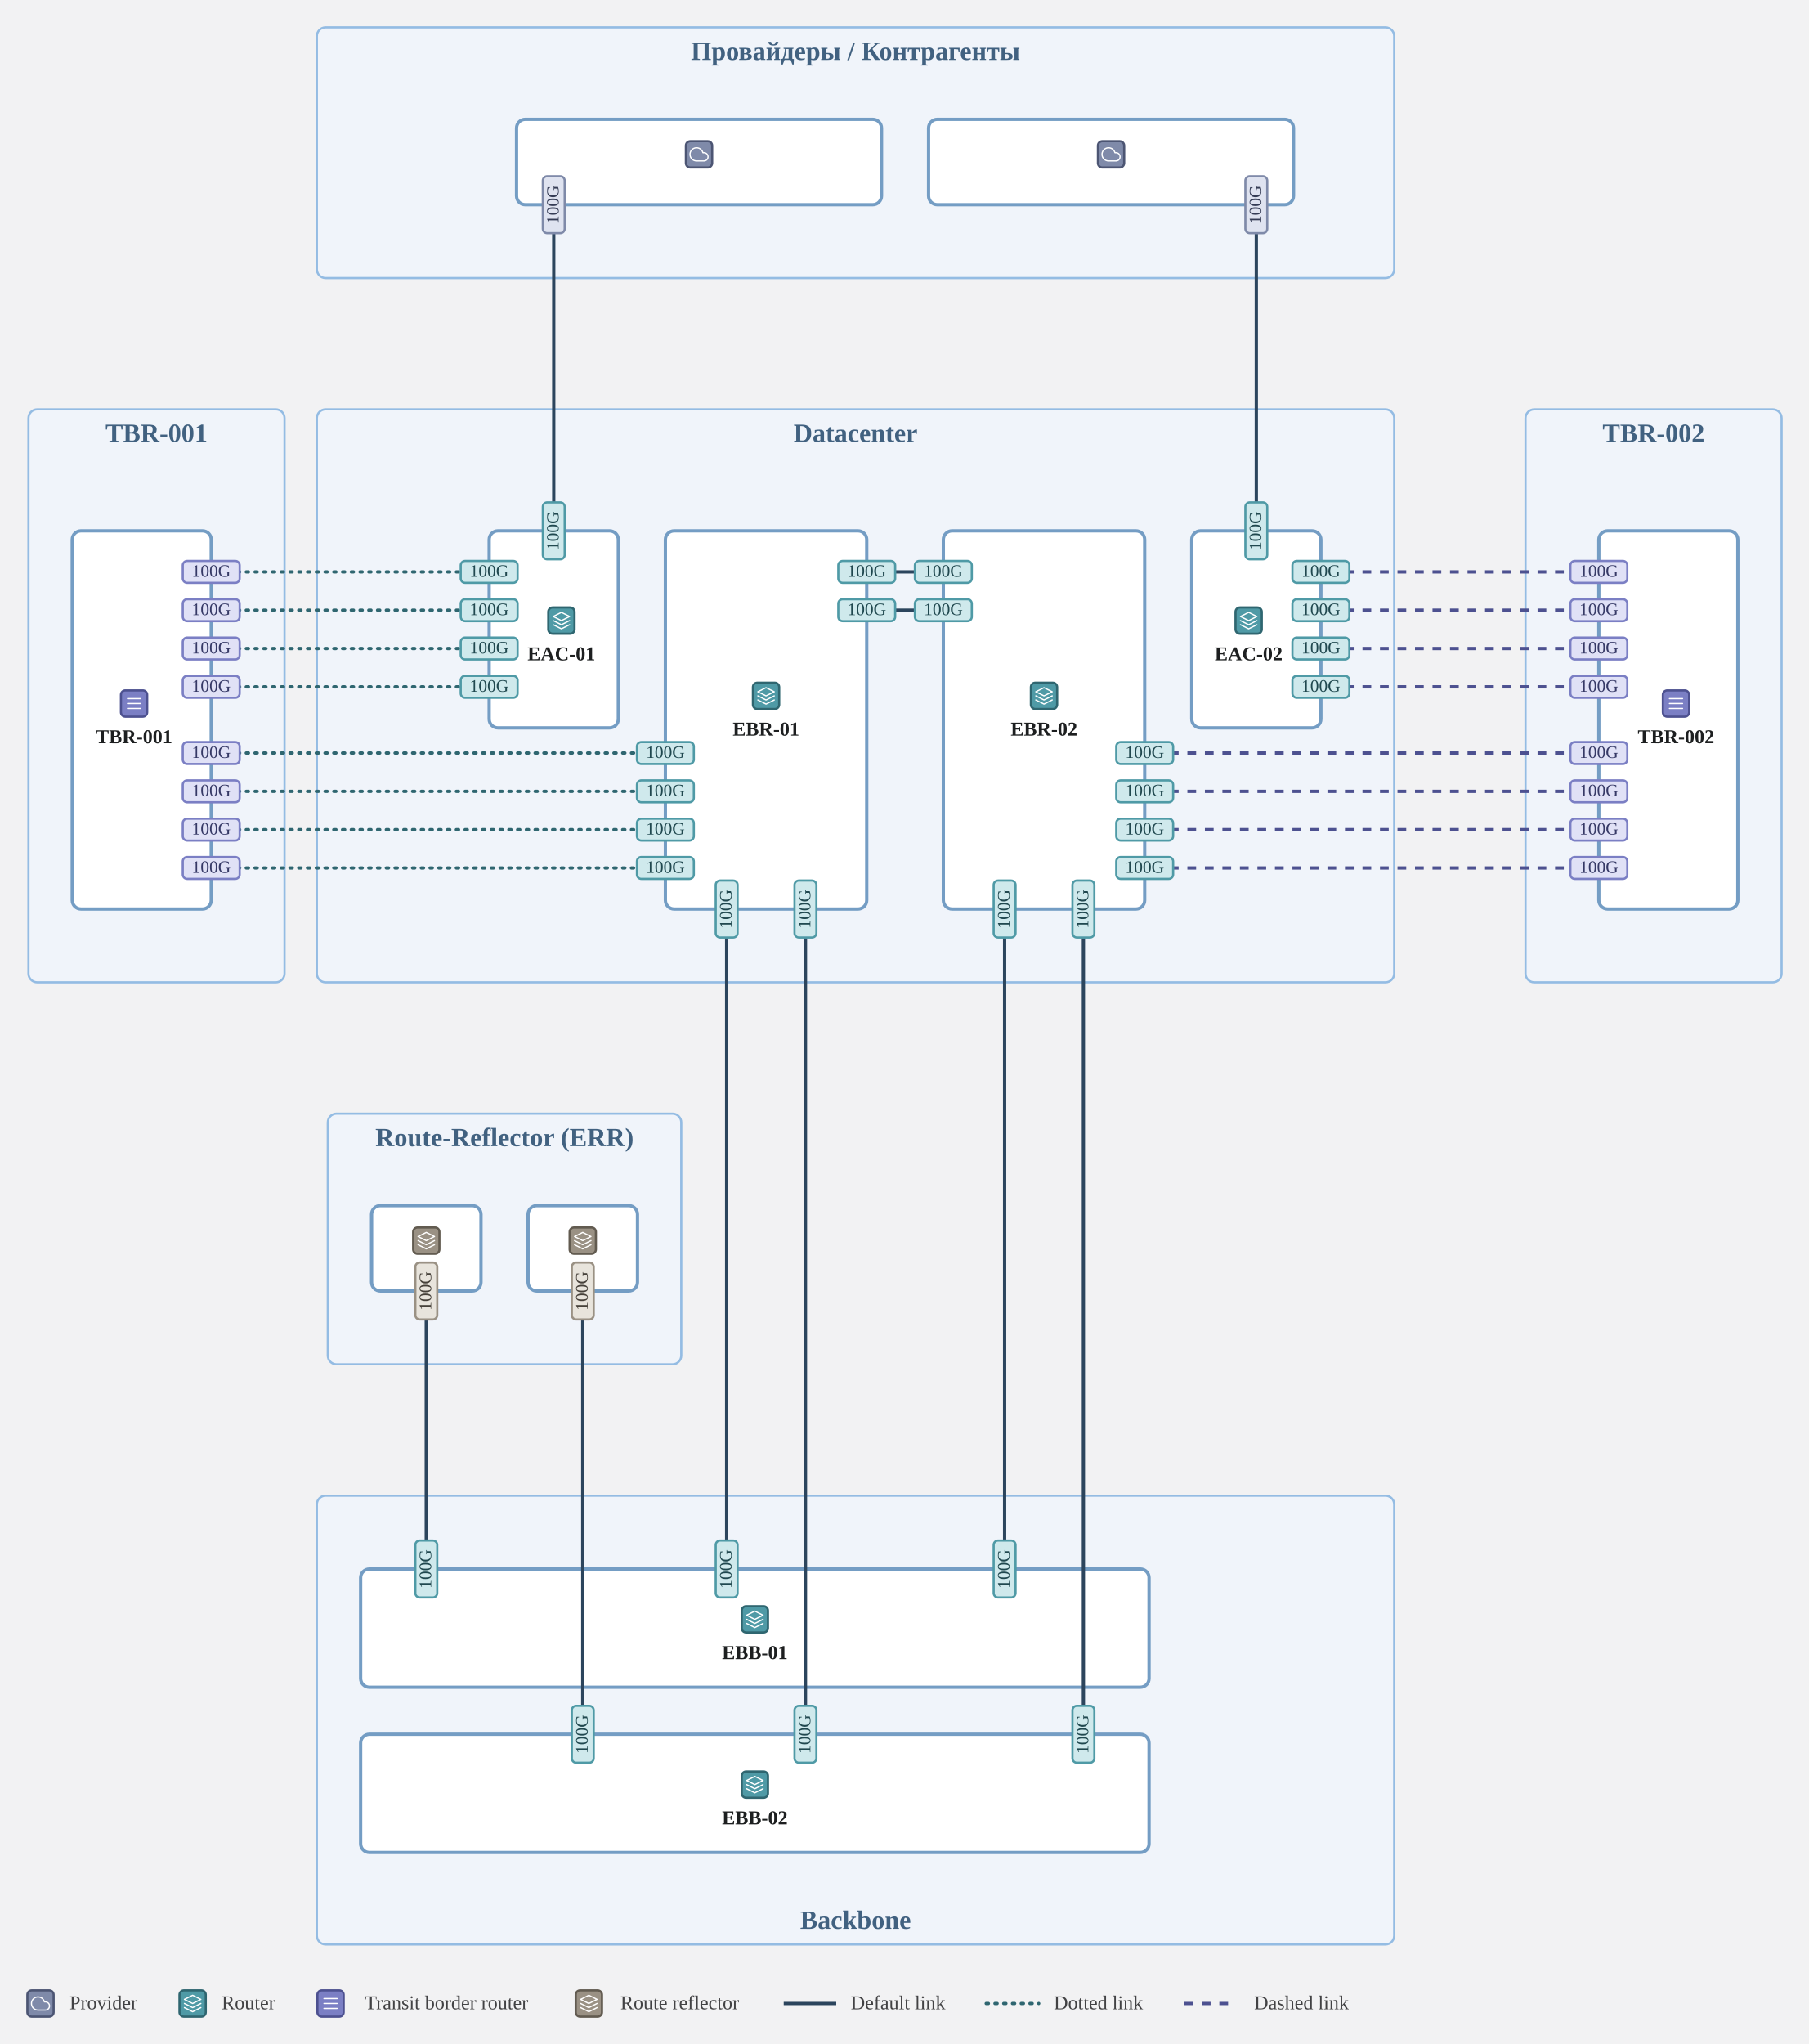
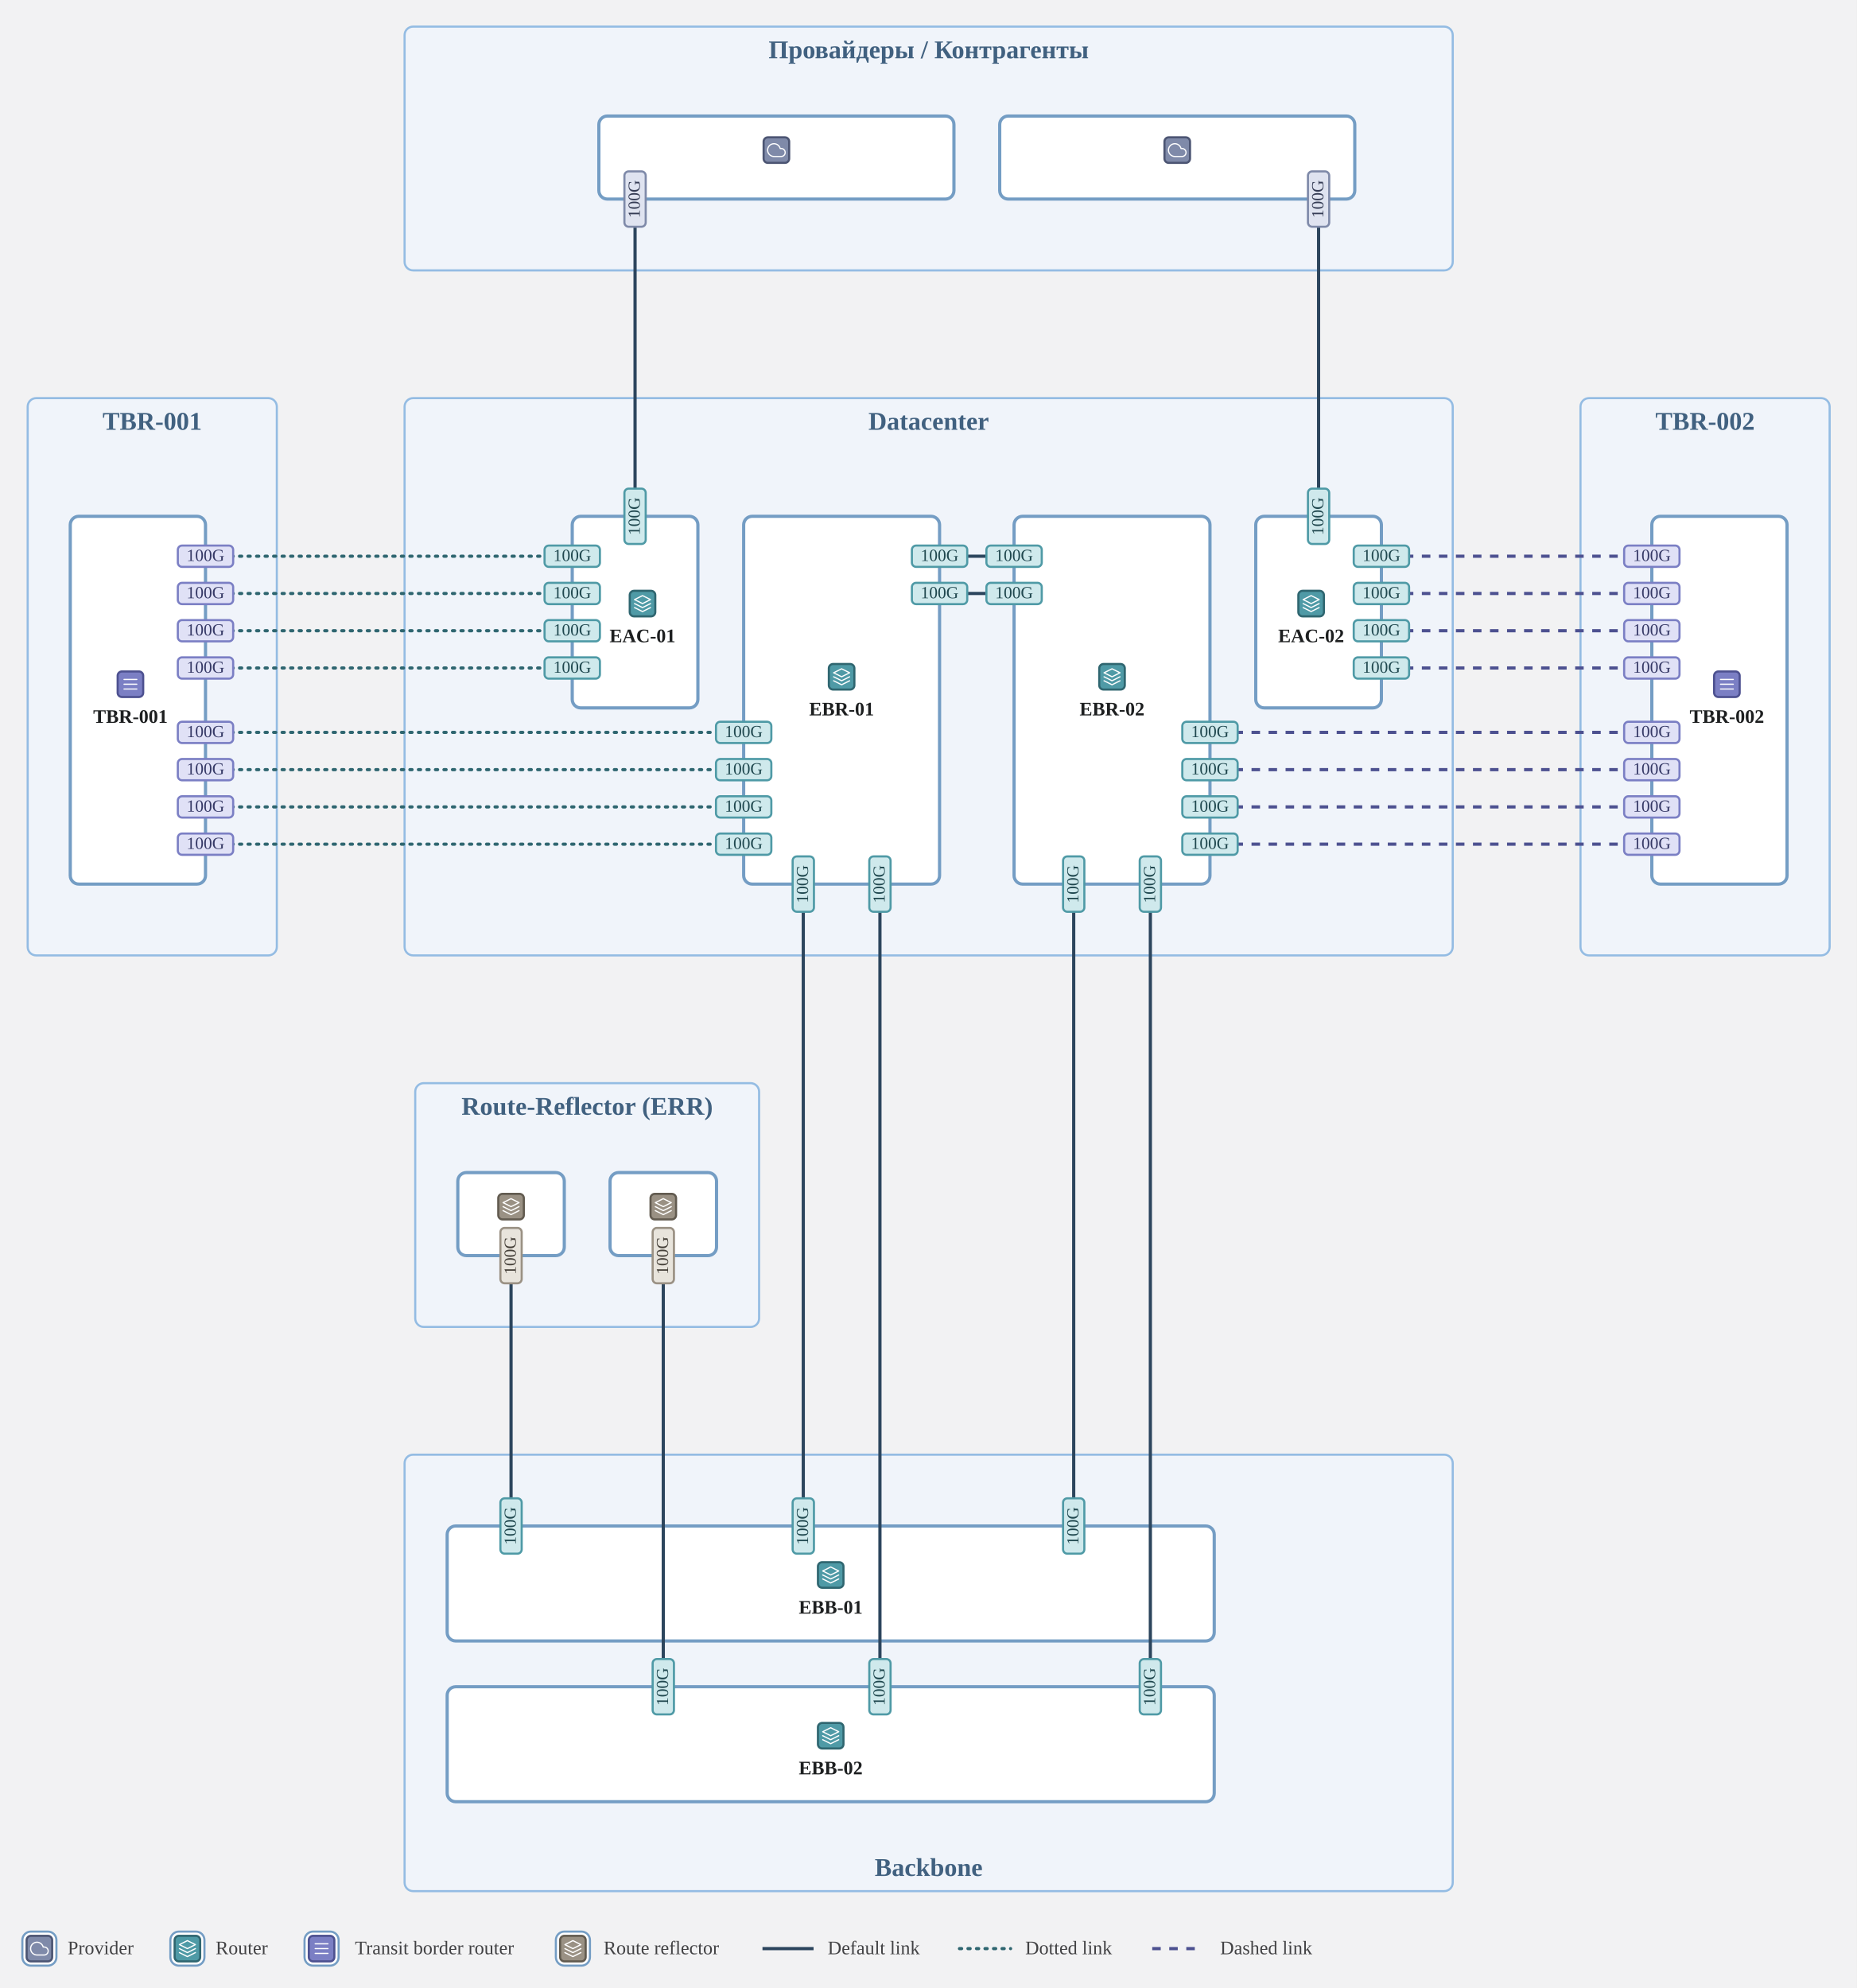
- <svg xmlns="http://www.w3.org/2000/svg" class="portograph network" viewBox="-1 -0.5 826.539 933.75" width="826.539" height="933.75">
+ <svg xmlns="http://www.w3.org/2000/svg" class="portograph network" viewBox="-46.235 -0.5 871.774 933.75" width="871.774" height="933.75">
  <defs>
    <style type="text/css">.pg-canvas{fill:#f2f2f3}
.group-box{fill:#eef6ff;fill-opacity:0.55;stroke:#94bce3;stroke-dasharray:none}
.group-label{fill:#416180}
.node-body{fill:#ffffff;stroke:#749dc4}
.node-label{fill:#1d1f20}
.node-description{fill:#5d5d60;fill-opacity:1}
.icon-tile{fill:#749dc4;stroke:#416180}
.node-icon{fill:none;stroke:#ffffff;stroke-linecap:round;stroke-linejoin:round}
.pill{fill:#d6ebff;stroke:#749dc4}
.pill-label{fill:#2c455d}
.link-line{fill:none;stroke:#2c455d}
.link-label{fill:#5d5d60}
.multiplicity-label{fill:#416180}
.legend-label{fill:#424244}
- .overlay-line{stroke:#7b7fc4;stroke-opacity:0.6}
+ .overlay-line{stroke:#7b7fc4;stroke-opacity:0.7}
.overlay-endpoint{fill:#7b7fc4;stroke:none}
+ .node-body:where(.provider){fill:#e7eaf4}
.icon-tile.provider{fill:#7f8aa9;stroke:#4c5573}
.node-icon.provider{stroke:#ffffff}
.pill.provider{fill:#dfe3f0;stroke:#7f8aa9}
.pill-label.provider{fill:#353c55}
+ .node-body:where(.router){fill:#dbeff1}
.icon-tile.router{fill:#4f9aa6;stroke:#2f6670}
.node-icon.router{stroke:#ffffff}
.pill.router{fill:#cfe9ec;stroke:#4f9aa6}
.pill-label.router{fill:#20484f}
+ .node-body:where(.tbr){fill:#e8e9f8}
.icon-tile.tbr{fill:#7b7fc4;stroke:#4d5190}
.node-icon.tbr{stroke:#ffffff}
.pill.tbr{fill:#e0e1f6;stroke:#7b7fc4}
.pill-label.tbr{fill:#363966}
+ .node-body:where(.rr){fill:#eeebe5}
.icon-tile.rr{fill:#9a9184;stroke:#625b50}
.node-icon.rr{stroke:#ffffff}
.pill.rr{fill:#e8e4dc;stroke:#9a9184}
.pill-label.rr{fill:#46413a}
.link-line.dotted{stroke:#2f6670;stroke-dasharray:1 3;stroke-linecap:round}
.link-line.dashed{stroke:#4d5190;stroke-dasharray:4 4}
.link-line.signal{stroke:#4d5190;stroke-dasharray:4 4}
.pill.uplink{fill:#94bce3}
.pill-label.uplink{fill:#2c455d}
.pill.downlink{fill:#d6ebff}
.pill-label.downlink{fill:#2c455d}
.pill.peer{fill:#c4c6ea}
.pill-label.peer{fill:#363966}
.pill.mgmt{fill:#d3cdc1}
.pill-label.mgmt{fill:#46413a}
.pill.lag{fill:#a9d6db}
.pill-label.lag{fill:#20484f}
.pill.loopback{fill:none;stroke:#94bce3}
.pill.up{stroke:#2c455d}
.pill.down{stroke:#597ea3;stroke-dasharray:2 2}
.pill.admin-down{stroke:#98989b;stroke-dasharray:2 2;fill:#e7e7ea}
.pill-label.admin-down{fill:#5d5d60}
.pill.degraded{stroke:#1d1f20;stroke-dasharray:none}
.port.unused{opacity:0.45}
@media (prefers-color-scheme: dark){
  .pg-canvas{fill:#1d2d3d}
  .group-box{fill:#2c455d;fill-opacity:0.55;stroke:#597ea3;stroke-dasharray:none}
  .group-label{fill:#b5d9fd}
  .node-body{fill:#1d2d3d;stroke:#94bce3}
  .node-label{fill:#eef6ff}
  .node-description{fill:#b5d9fd;fill-opacity:1}
  .icon-tile{fill:#749dc4;stroke:#b5d9fd}
  .node-icon{fill:none;stroke:#ffffff;stroke-linecap:round;stroke-linejoin:round}
  .pill{fill:#2c455d;stroke:#94bce3}
  .pill-label{fill:#d6ebff}
  .link-line{fill:none;stroke:#b5d9fd}
  .link-label{fill:#b5d9fd}
  .multiplicity-label{fill:#d6ebff}
  .legend-label{fill:#d6ebff}
-   .overlay-line{stroke:#a2a5d9;stroke-opacity:0.6}
-   .overlay-endpoint{fill:#a2a5d9;stroke:none}
+   .overlay-line{stroke:#7b7fc4;stroke-opacity:0.6}
+   .overlay-endpoint{fill:#7b7fc4;stroke:none}
+   .node-body:where(.provider){fill:#283448}
  .icon-tile.provider{fill:#7f8aa9;stroke:#c3cadf}
  .node-icon.provider{stroke:#ffffff}
  .pill.provider{fill:#353c55;stroke:#a3adc7}
  .pill-label.provider{fill:#dfe3f0}
+   .node-body:where(.router){fill:#1e3945}
  .icon-tile.router{fill:#4f9aa6;stroke:#a9d6db}
  .node-icon.router{stroke:#ffffff}
  .pill.router{fill:#20484f;stroke:#7dbcc4}
  .pill-label.router{fill:#cfe9ec}
+   .node-body:where(.tbr){fill:#28324f}
  .icon-tile.tbr{fill:#7b7fc4;stroke:#c4c6ea}
  .node-icon.tbr{stroke:#ffffff}
  .pill.tbr{fill:#363966;stroke:#a2a5d9}
  .pill-label.tbr{fill:#e0e1f6}
+   .node-body:where(.rr){fill:#2f363c}
  .icon-tile.rr{fill:#9a9184;stroke:#d3cdc1}
  .node-icon.rr{stroke:#ffffff}
  .pill.rr{fill:#46413a;stroke:#b8b0a2}
  .pill-label.rr{fill:#e8e4dc}
  .link-line.dotted{stroke:#7dbcc4;stroke-dasharray:1 3;stroke-linecap:round}
  .link-line.dashed{stroke:#a2a5d9;stroke-dasharray:4 4}
  .link-line.signal{stroke:#a2a5d9;stroke-dasharray:4 4}
  .pill.uplink{fill:#597ea3}
  .pill-label.uplink{fill:#eef6ff}
  .pill.downlink{fill:#2c455d}
  .pill-label.downlink{fill:#eef6ff}
  .pill.peer{fill:#363966}
  .pill-label.peer{fill:#e0e1f6}
  .pill.mgmt{fill:#46413a}
  .pill-label.mgmt{fill:#e8e4dc}
  .pill.lag{fill:#20484f}
  .pill-label.lag{fill:#cfe9ec}
  .pill.loopback{fill:none;stroke:#749dc4}
  .pill.up{stroke:#d6ebff}
  .pill.down{stroke:#94bce3;stroke-dasharray:2 2}
  .pill.admin-down{stroke:#749dc4;stroke-dasharray:2 2;fill:#1d2d3d}
  .pill-label.admin-down{fill:#94bce3}
  .pill.degraded{stroke:#ffffff;stroke-dasharray:none}
  .port.unused{opacity:0.45}
}
@media print{
  .pg-canvas{fill:#ffffff}
  .group-box{fill:none;fill-opacity:1;stroke:#98989b;stroke-dasharray:none}
  .group-label{fill:#5d5d60}
  .node-body{fill:#ffffff;stroke:#424244}
  .node-label{fill:#000000}
  .node-description{fill:#5d5d60;fill-opacity:1}
  .icon-tile{fill:#7a7a7d;stroke:#2b2b2d}
  .node-icon{fill:none;stroke:#ffffff;stroke-linecap:round;stroke-linejoin:round}
  .pill{fill:#f5f5f8;stroke:#7a7a7d}
  .pill-label{fill:#000000}
  .link-line{fill:none;stroke:#000000}
  .link-label{fill:#5d5d60}
  .multiplicity-label{fill:#000000}
  .legend-label{fill:#000000}
-   .overlay-line{stroke:#7a7a7d;stroke-opacity:0.7}
+   .overlay-line{stroke:#7a7a7d;stroke-opacity:0.55}
  .overlay-endpoint{fill:#7a7a7d;stroke:none}
+   .node-body:where(.provider){fill:#f7f7f8}
  .icon-tile.provider{fill:#d4d4d7;stroke:#2b2b2d}
  .node-icon.provider{stroke:#2b2b2d}
  .pill.provider{fill:#f5f5f8;stroke:#7a7a7d}
  .pill-label.provider{fill:#000000}
+   .node-body:where(.router){fill:#e2e2e2}
  .icon-tile.router{fill:#5d5d60;stroke:#2b2b2d}
  .node-icon.router{stroke:#ffffff}
  .pill.router{fill:#f5f5f8;stroke:#7a7a7d}
  .pill-label.router{fill:#000000}
+   .node-body:where(.tbr){fill:#ececed}
  .icon-tile.tbr{fill:#98989b;stroke:#2b2b2d}
  .node-icon.tbr{stroke:#ffffff}
  .pill.tbr{fill:#f5f5f8;stroke:#7a7a7d}
  .pill-label.tbr{fill:#000000}
+   .node-body:where(.rr){fill:#d9d9d9}
  .icon-tile.rr{fill:#2b2b2d;stroke:#2b2b2d}
  .node-icon.rr{stroke:#ffffff}
  .pill.rr{fill:#f5f5f8;stroke:#7a7a7d}
  .pill-label.rr{fill:#000000}
  .link-line.dotted{stroke:#5d5d60;stroke-dasharray:1 3;stroke-linecap:round}
  .link-line.dashed{stroke:#5d5d60;stroke-dasharray:4 4}
  .link-line.signal{stroke:#5d5d60;stroke-dasharray:4 4}
  .pill.uplink{fill:#b7b7ba}
  .pill-label.uplink{fill:#000000}
  .pill.downlink{fill:#f5f5f8}
  .pill-label.downlink{fill:#000000}
  .pill.peer{fill:#d4d4d7}
  .pill-label.peer{fill:#000000}
  .pill.mgmt{fill:#e7e7ea}
  .pill-label.mgmt{fill:#000000}
  .pill.lag{fill:#98989b}
  .pill-label.lag{fill:#000000}
  .pill.loopback{fill:none;stroke:#98989b}
  .pill.up{stroke:#000000}
  .pill.down{stroke:#5d5d60;stroke-dasharray:2 2}
  .pill.admin-down{stroke:#7a7a7d;stroke-dasharray:2 2;fill:#ffffff}
  .pill-label.admin-down{fill:#7a7a7d}
  .pill.degraded{stroke:#000000;stroke-dasharray:3 1}
  .port.unused{opacity:0.45}
}
.pg-w-1{stroke-width:1px!important}
.pg-w-1_5{stroke-width:1.5px!important}
.pg-f-8-400{font-family:Arial, Helvetica, sans-serif!important;font-size:8px!important;font-weight:400!important;letter-spacing:normal!important;font-stretch:normal!important;text-transform:none!important;word-spacing:normal!important;writing-mode:horizontal-tb!important;dominant-baseline:auto!important}
.pg-f-9-700{font-family:Arial, Helvetica, sans-serif!important;font-size:9px!important;font-weight:700!important;letter-spacing:normal!important;font-stretch:normal!important;text-transform:none!important;word-spacing:normal!important;writing-mode:horizontal-tb!important;dominant-baseline:auto!important}
.pg-f-12-700{font-family:Arial, Helvetica, sans-serif!important;font-size:12px!important;font-weight:700!important;letter-spacing:normal!important;font-stretch:normal!important;text-transform:none!important;word-spacing:normal!important;writing-mode:horizontal-tb!important;dominant-baseline:auto!important}
.pg-f-9-400{font-family:Arial, Helvetica, sans-serif!important;font-size:9px!important;font-weight:400!important;letter-spacing:normal!important;font-stretch:normal!important;text-transform:none!important;word-spacing:normal!important;writing-mode:horizontal-tb!important;dominant-baseline:auto!important}</style>
    <symbol id="pg-icon-cloud" viewBox="0 0 24 24">
      <path d="M18 10h-1.26A8 8 0 109 20h9a5 5 0 000-10z" />
    </symbol>
    <symbol id="pg-icon-router" viewBox="0 0 24 24">
      <path d="M12 2L2 7l10 5 10-5-10-5zM2 17l10 5 10-5M2 12l10 5 10-5" />
    </symbol>
    <symbol id="pg-icon-switch" viewBox="0 0 24 24">
      <path d="M4 6h16M4 12h16M4 18h16" />
    </symbol>
  </defs>
-   <rect class="pg-canvas" x="-1" y="-0.5" width="826.539" height="933.75" />
+   <rect class="pg-canvas" x="-46.235" y="-0.5" width="871.774" height="933.75" />
  <g class="groups">
    <g class="group" data-id="providers" data-node-class="provider">
      <rect class="group-box provider pg-w-1" x="143.774" y="12" width="492.255" height="114.5" rx="4" ry="4" />
    </g>
    <g class="group" data-id="datacenter" data-node-class="router">
      <rect class="group-box router pg-w-1" x="143.774" y="186.5" width="492.255" height="261.75" rx="4" ry="4" />
    </g>
    <g class="group" data-id="tbr-left" data-node-class="tbr">
-       <rect class="group-box tbr pg-w-1" x="12" y="186.5" width="117.01" height="261.75" rx="4" ry="4" />
+       <rect class="group-box tbr pg-w-1" x="-33.235" y="186.5" width="117.01" height="261.75" rx="4" ry="4" />
    </g>
    <g class="group" data-id="tbr-right" data-node-class="tbr">
      <rect class="group-box tbr pg-w-1" x="696.029" y="186.5" width="117.01" height="261.75" rx="4" ry="4" />
    </g>
    <g class="group" data-id="route-reflector" data-node-class="rr">
      <rect class="group-box rr pg-w-1" x="148.774" y="508.25" width="161.5" height="114.5" rx="4" ry="4" />
    </g>
    <g class="group" data-id="backbone" data-node-class="router">
      <rect class="group-box router pg-w-1" x="143.774" y="682.75" width="492.255" height="205" rx="4" ry="4" />
    </g>
  </g>
  <g class="nodes crossed-bars">
    <g class="node router" data-owner="EBB-01">
      <rect class="node-body router pg-w-1_5" x="163.774" y="716.25" width="360.245" height="54" rx="4" ry="4" />
    </g>
  </g>
  <g class="links">
    <g class="link" data-id="link-1">
      <path class="link-line pg-w-1_5" d="M252.015 106 L252.015 229" />
    </g>
    <g class="link" data-id="link-2">
      <path class="link-line pg-w-1_5" d="M573.024 106 L573.024 229" />
    </g>
    <g class="link" data-id="link-3">
      <path class="link-line pg-w-1_5" d="M395.02 278.25 L430.02 278.25" />
    </g>
    <g class="link" data-id="link-4">
      <path class="link-line pg-w-1_5" d="M395.02 260.75 L430.02 260.75" />
    </g>
    <g class="link dotted" data-id="link-5">
-       <path class="link-line dotted pg-w-1_5" d="M95.51 260.75 L222.51 260.75" />
+       <path class="link-line dotted pg-w-1_5" d="M50.274 260.75 L222.51 260.75" />
    </g>
    <g class="link dotted" data-id="link-6">
-       <path class="link-line dotted pg-w-1_5" d="M95.51 343.5 L303.02 343.5" />
+       <path class="link-line dotted pg-w-1_5" d="M50.274 343.5 L303.02 343.5" />
    </g>
    <g class="link dotted" data-id="link-7">
-       <path class="link-line dotted pg-w-1_5" d="M95.51 278.25 L222.51 278.25" />
+       <path class="link-line dotted pg-w-1_5" d="M50.274 278.25 L222.51 278.25" />
    </g>
    <g class="link dotted" data-id="link-8">
-       <path class="link-line dotted pg-w-1_5" d="M95.51 361 L303.02 361" />
+       <path class="link-line dotted pg-w-1_5" d="M50.274 361 L303.02 361" />
    </g>
    <g class="link dotted" data-id="link-9">
-       <path class="link-line dotted pg-w-1_5" d="M95.51 295.75 L222.51 295.75" />
+       <path class="link-line dotted pg-w-1_5" d="M50.274 295.75 L222.51 295.75" />
    </g>
    <g class="link dotted" data-id="link-10">
-       <path class="link-line dotted pg-w-1_5" d="M95.51 378.5 L303.02 378.5" />
+       <path class="link-line dotted pg-w-1_5" d="M50.274 378.5 L303.02 378.5" />
    </g>
    <g class="link dotted" data-id="link-11">
-       <path class="link-line dotted pg-w-1_5" d="M95.51 313.25 L222.51 313.25" />
+       <path class="link-line dotted pg-w-1_5" d="M50.274 313.25 L222.51 313.25" />
    </g>
    <g class="link dotted" data-id="link-12">
-       <path class="link-line dotted pg-w-1_5" d="M95.51 396 L303.02 396" />
+       <path class="link-line dotted pg-w-1_5" d="M50.274 396 L303.02 396" />
    </g>
    <g class="link dashed" data-id="link-13">
      <path class="link-line dashed pg-w-1_5" d="M729.529 260.75 L602.529 260.75" />
    </g>
    <g class="link dashed" data-id="link-14">
      <path class="link-line dashed pg-w-1_5" d="M729.529 343.5 L522.02 343.5" />
    </g>
    <g class="link dashed" data-id="link-15">
      <path class="link-line dashed pg-w-1_5" d="M729.529 278.25 L602.529 278.25" />
    </g>
    <g class="link dashed" data-id="link-16">
      <path class="link-line dashed pg-w-1_5" d="M729.529 361 L522.02 361" />
    </g>
    <g class="link dashed" data-id="link-17">
      <path class="link-line dashed pg-w-1_5" d="M729.529 295.75 L602.529 295.75" />
    </g>
    <g class="link dashed" data-id="link-18">
      <path class="link-line dashed pg-w-1_5" d="M729.529 378.5 L522.02 378.5" />
    </g>
    <g class="link dashed" data-id="link-19">
      <path class="link-line dashed pg-w-1_5" d="M729.529 313.25 L602.529 313.25" />
    </g>
    <g class="link dashed" data-id="link-20">
      <path class="link-line dashed pg-w-1_5" d="M729.529 396 L522.02 396" />
    </g>
    <g class="link" data-id="link-21">
      <path class="link-line pg-w-1_5" d="M331.02 414.75 L331.02 497.5 L331.02 633.5 L331.02 716.25" />
    </g>
    <g class="link" data-id="link-22">
      <path class="link-line pg-w-1_5" d="M193.774 589.25 L193.774 716.25" />
    </g>
    <g class="link" data-id="link-23">
      <path class="link-line pg-w-1_5" d="M458.02 414.75 L458.02 497.5 L458.02 633.5 L458.02 716.25" />
    </g>
    <g class="link" data-id="link-24">
      <path class="link-line pg-w-1_5" d="M367.02 414.75 L367.02 497.5 L367.02 633.5 L367.02 791.75" />
    </g>
    <g class="link" data-id="link-25">
      <path class="link-line pg-w-1_5" d="M265.274 589.25 L265.274 791.75" />
    </g>
    <g class="link" data-id="link-26">
      <path class="link-line pg-w-1_5" d="M494.02 414.75 L494.02 497.5 L494.02 633.5 L494.02 791.75" />
    </g>
  </g>
  <g class="nodes">
    <g class="node provider" data-id="provider-1">
      <rect class="node-body provider pg-w-1_5" x="235.015" y="54" width="166.755" height="39" rx="4" ry="4" />
      <rect class="icon-tile provider pg-w-1" x="312.392" y="64" width="12" height="12" rx="2" ry="2" />
      <use class="node-icon provider pg-w-1_5" href="#pg-icon-cloud" x="313.892" y="65.5" width="9" height="9" />
      <g class="port provider" data-id="provider-1.100G#1">
        <rect class="pill provider pg-w-1" x="247.015" y="80" width="10" height="26" rx="2" ry="2" />
        <text class="pill-label provider pg-f-8-400" data-owner="provider-1.100G#1" text-anchor="middle" transform="rotate(-90 252.0146 93)">
          <tspan x="252.015" y="95.242">100G</tspan>
        </text>
      </g>
    </g>
    <g class="node provider" data-id="provider-2">
      <rect class="node-body provider pg-w-1_5" x="423.27" y="54" width="166.755" height="39" rx="4" ry="4" />
      <rect class="icon-tile provider pg-w-1" x="500.647" y="64" width="12" height="12" rx="2" ry="2" />
      <use class="node-icon provider pg-w-1_5" href="#pg-icon-cloud" x="502.147" y="65.5" width="9" height="9" />
      <g class="port provider" data-id="provider-2.100G#1">
        <rect class="pill provider pg-w-1" x="568.024" y="80" width="10" height="26" rx="2" ry="2" />
        <text class="pill-label provider pg-f-8-400" data-owner="provider-2.100G#1" text-anchor="middle" transform="rotate(-90 573.0244 93)">
          <tspan x="573.024" y="95.242">100G</tspan>
        </text>
      </g>
    </g>
    <g class="node router" data-id="EAC-01">
      <rect class="node-body router pg-w-1_5" x="222.51" y="242" width="59.01" height="90" rx="4" ry="4" />
      <rect class="icon-tile router pg-w-1" x="249.515" y="277" width="12" height="12" rx="2" ry="2" />
      <use class="node-icon router pg-w-1_5" href="#pg-icon-router" x="251.015" y="278.5" width="9" height="9" />
      <text class="node-label router pg-f-9-700" data-owner="EAC-01" text-anchor="middle">
        <tspan x="255.515" y="301.147">EAC-01</tspan>
      </text>
      <g class="port router" data-id="EAC-01.100G#1">
        <rect class="pill router pg-w-1" x="247.015" y="229" width="10" height="26" rx="2" ry="2" />
        <text class="pill-label router pg-f-8-400" data-owner="EAC-01.100G#1" text-anchor="middle" transform="rotate(-90 252.0146 242)">
          <tspan x="252.015" y="244.242">100G</tspan>
        </text>
      </g>
      <g class="port router" data-id="EAC-01.100G#2">
        <rect class="pill router pg-w-1" x="209.51" y="255.75" width="26" height="10" rx="2" ry="2" />
        <text class="pill-label router pg-f-8-400" data-owner="EAC-01.100G#2" text-anchor="middle">
          <tspan x="222.51" y="262.992">100G</tspan>
        </text>
      </g>
      <g class="port router" data-id="EAC-01.100G#3">
        <rect class="pill router pg-w-1" x="209.51" y="273.25" width="26" height="10" rx="2" ry="2" />
        <text class="pill-label router pg-f-8-400" data-owner="EAC-01.100G#3" text-anchor="middle">
          <tspan x="222.51" y="280.492">100G</tspan>
        </text>
      </g>
      <g class="port router" data-id="EAC-01.100G#4">
        <rect class="pill router pg-w-1" x="209.51" y="290.75" width="26" height="10" rx="2" ry="2" />
        <text class="pill-label router pg-f-8-400" data-owner="EAC-01.100G#4" text-anchor="middle">
          <tspan x="222.51" y="297.992">100G</tspan>
        </text>
      </g>
      <g class="port router" data-id="EAC-01.100G#5">
        <rect class="pill router pg-w-1" x="209.51" y="308.25" width="26" height="10" rx="2" ry="2" />
        <text class="pill-label router pg-f-8-400" data-owner="EAC-01.100G#5" text-anchor="middle">
          <tspan x="222.51" y="315.492">100G</tspan>
        </text>
      </g>
    </g>
    <g class="node router" data-id="EBR-01">
      <rect class="node-body router pg-w-1_5" x="303.02" y="242" width="92" height="172.75" rx="4" ry="4" />
      <rect class="icon-tile router pg-w-1" x="343.02" y="311.375" width="12" height="12" rx="2" ry="2" />
      <use class="node-icon router pg-w-1_5" href="#pg-icon-router" x="344.52" y="312.875" width="9" height="9" />
      <text class="node-label router pg-f-9-700" data-owner="EBR-01" text-anchor="middle">
        <tspan x="349.02" y="335.522">EBR-01</tspan>
      </text>
      <g class="port router" data-id="EBR-01.100G#1">
        <rect class="pill router pg-w-1" x="382.02" y="273.25" width="26" height="10" rx="2" ry="2" />
        <text class="pill-label router pg-f-8-400" data-owner="EBR-01.100G#1" text-anchor="middle">
          <tspan x="395.02" y="280.492">100G</tspan>
        </text>
      </g>
      <g class="port router" data-id="EBR-01.100G#2">
        <rect class="pill router pg-w-1" x="382.02" y="255.75" width="26" height="10" rx="2" ry="2" />
        <text class="pill-label router pg-f-8-400" data-owner="EBR-01.100G#2" text-anchor="middle">
          <tspan x="395.02" y="262.992">100G</tspan>
        </text>
      </g>
      <g class="port router" data-id="EBR-01.100G#3">
        <rect class="pill router pg-w-1" x="290.02" y="338.5" width="26" height="10" rx="2" ry="2" />
        <text class="pill-label router pg-f-8-400" data-owner="EBR-01.100G#3" text-anchor="middle">
          <tspan x="303.02" y="345.742">100G</tspan>
        </text>
      </g>
      <g class="port router" data-id="EBR-01.100G#4">
        <rect class="pill router pg-w-1" x="290.02" y="356" width="26" height="10" rx="2" ry="2" />
        <text class="pill-label router pg-f-8-400" data-owner="EBR-01.100G#4" text-anchor="middle">
          <tspan x="303.02" y="363.242">100G</tspan>
        </text>
      </g>
      <g class="port router" data-id="EBR-01.100G#5">
        <rect class="pill router pg-w-1" x="290.02" y="373.5" width="26" height="10" rx="2" ry="2" />
        <text class="pill-label router pg-f-8-400" data-owner="EBR-01.100G#5" text-anchor="middle">
          <tspan x="303.02" y="380.742">100G</tspan>
        </text>
      </g>
      <g class="port router" data-id="EBR-01.100G#6">
        <rect class="pill router pg-w-1" x="290.02" y="391" width="26" height="10" rx="2" ry="2" />
        <text class="pill-label router pg-f-8-400" data-owner="EBR-01.100G#6" text-anchor="middle">
          <tspan x="303.02" y="398.242">100G</tspan>
        </text>
      </g>
      <g class="port router" data-id="EBR-01.100G#7">
        <rect class="pill router pg-w-1" x="326.02" y="401.75" width="10" height="26" rx="2" ry="2" />
        <text class="pill-label router pg-f-8-400" data-owner="EBR-01.100G#7" text-anchor="middle" transform="rotate(-90 331.0195 414.75)">
          <tspan x="331.02" y="416.992">100G</tspan>
        </text>
      </g>
      <g class="port router" data-id="EBR-01.100G#8">
        <rect class="pill router pg-w-1" x="362.02" y="401.75" width="10" height="26" rx="2" ry="2" />
        <text class="pill-label router pg-f-8-400" data-owner="EBR-01.100G#8" text-anchor="middle" transform="rotate(-90 367.0195 414.75)">
          <tspan x="367.02" y="416.992">100G</tspan>
        </text>
      </g>
    </g>
    <g class="node router" data-id="EBR-02">
      <rect class="node-body router pg-w-1_5" x="430.02" y="242" width="92" height="172.75" rx="4" ry="4" />
      <rect class="icon-tile router pg-w-1" x="470.02" y="311.375" width="12" height="12" rx="2" ry="2" />
      <use class="node-icon router pg-w-1_5" href="#pg-icon-router" x="471.52" y="312.875" width="9" height="9" />
      <text class="node-label router pg-f-9-700" data-owner="EBR-02" text-anchor="middle">
        <tspan x="476.02" y="335.522">EBR-02</tspan>
      </text>
      <g class="port router" data-id="EBR-02.100G#1">
        <rect class="pill router pg-w-1" x="417.02" y="273.25" width="26" height="10" rx="2" ry="2" />
        <text class="pill-label router pg-f-8-400" data-owner="EBR-02.100G#1" text-anchor="middle">
          <tspan x="430.02" y="280.492">100G</tspan>
        </text>
      </g>
      <g class="port router" data-id="EBR-02.100G#2">
        <rect class="pill router pg-w-1" x="417.02" y="255.75" width="26" height="10" rx="2" ry="2" />
        <text class="pill-label router pg-f-8-400" data-owner="EBR-02.100G#2" text-anchor="middle">
          <tspan x="430.02" y="262.992">100G</tspan>
        </text>
      </g>
      <g class="port router" data-id="EBR-02.100G#3">
        <rect class="pill router pg-w-1" x="509.02" y="338.5" width="26" height="10" rx="2" ry="2" />
        <text class="pill-label router pg-f-8-400" data-owner="EBR-02.100G#3" text-anchor="middle">
          <tspan x="522.02" y="345.742">100G</tspan>
        </text>
      </g>
      <g class="port router" data-id="EBR-02.100G#4">
        <rect class="pill router pg-w-1" x="509.02" y="356" width="26" height="10" rx="2" ry="2" />
        <text class="pill-label router pg-f-8-400" data-owner="EBR-02.100G#4" text-anchor="middle">
          <tspan x="522.02" y="363.242">100G</tspan>
        </text>
      </g>
      <g class="port router" data-id="EBR-02.100G#5">
        <rect class="pill router pg-w-1" x="509.02" y="373.5" width="26" height="10" rx="2" ry="2" />
        <text class="pill-label router pg-f-8-400" data-owner="EBR-02.100G#5" text-anchor="middle">
          <tspan x="522.02" y="380.742">100G</tspan>
        </text>
      </g>
      <g class="port router" data-id="EBR-02.100G#6">
        <rect class="pill router pg-w-1" x="509.02" y="391" width="26" height="10" rx="2" ry="2" />
        <text class="pill-label router pg-f-8-400" data-owner="EBR-02.100G#6" text-anchor="middle">
          <tspan x="522.02" y="398.242">100G</tspan>
        </text>
      </g>
      <g class="port router" data-id="EBR-02.100G#7">
        <rect class="pill router pg-w-1" x="453.02" y="401.75" width="10" height="26" rx="2" ry="2" />
        <text class="pill-label router pg-f-8-400" data-owner="EBR-02.100G#7" text-anchor="middle" transform="rotate(-90 458.0195 414.75)">
          <tspan x="458.02" y="416.992">100G</tspan>
        </text>
      </g>
      <g class="port router" data-id="EBR-02.100G#8">
        <rect class="pill router pg-w-1" x="489.02" y="401.75" width="10" height="26" rx="2" ry="2" />
        <text class="pill-label router pg-f-8-400" data-owner="EBR-02.100G#8" text-anchor="middle" transform="rotate(-90 494.0195 414.75)">
          <tspan x="494.02" y="416.992">100G</tspan>
        </text>
      </g>
    </g>
    <g class="node router" data-id="EAC-02">
      <rect class="node-body router pg-w-1_5" x="543.52" y="242" width="59.01" height="90" rx="4" ry="4" />
      <rect class="icon-tile router pg-w-1" x="563.524" y="277" width="12" height="12" rx="2" ry="2" />
      <use class="node-icon router pg-w-1_5" href="#pg-icon-router" x="565.024" y="278.5" width="9" height="9" />
      <text class="node-label router pg-f-9-700" data-owner="EAC-02" text-anchor="middle">
        <tspan x="569.524" y="301.147">EAC-02</tspan>
      </text>
      <g class="port router" data-id="EAC-02.100G#1">
        <rect class="pill router pg-w-1" x="568.024" y="229" width="10" height="26" rx="2" ry="2" />
        <text class="pill-label router pg-f-8-400" data-owner="EAC-02.100G#1" text-anchor="middle" transform="rotate(-90 573.0244 242)">
          <tspan x="573.024" y="244.242">100G</tspan>
        </text>
      </g>
      <g class="port router" data-id="EAC-02.100G#2">
        <rect class="pill router pg-w-1" x="589.529" y="255.75" width="26" height="10" rx="2" ry="2" />
        <text class="pill-label router pg-f-8-400" data-owner="EAC-02.100G#2" text-anchor="middle">
          <tspan x="602.529" y="262.992">100G</tspan>
        </text>
      </g>
      <g class="port router" data-id="EAC-02.100G#3">
        <rect class="pill router pg-w-1" x="589.529" y="273.25" width="26" height="10" rx="2" ry="2" />
        <text class="pill-label router pg-f-8-400" data-owner="EAC-02.100G#3" text-anchor="middle">
          <tspan x="602.529" y="280.492">100G</tspan>
        </text>
      </g>
      <g class="port router" data-id="EAC-02.100G#4">
        <rect class="pill router pg-w-1" x="589.529" y="290.75" width="26" height="10" rx="2" ry="2" />
        <text class="pill-label router pg-f-8-400" data-owner="EAC-02.100G#4" text-anchor="middle">
          <tspan x="602.529" y="297.992">100G</tspan>
        </text>
      </g>
      <g class="port router" data-id="EAC-02.100G#5">
        <rect class="pill router pg-w-1" x="589.529" y="308.25" width="26" height="10" rx="2" ry="2" />
        <text class="pill-label router pg-f-8-400" data-owner="EAC-02.100G#5" text-anchor="middle">
          <tspan x="602.529" y="315.492">100G</tspan>
        </text>
      </g>
    </g>
    <g class="node tbr" data-id="TBR-001">
-       <rect class="node-body tbr pg-w-1_5" x="32" y="242" width="63.51" height="172.75" rx="4" ry="4" />
-       <rect class="icon-tile tbr pg-w-1" x="54.255" y="314.875" width="12" height="12" rx="2" ry="2" />
-       <use class="node-icon tbr pg-w-1_5" href="#pg-icon-switch" x="55.755" y="316.375" width="9" height="9" />
+       <rect class="node-body tbr pg-w-1_5" x="-13.235" y="242" width="63.51" height="172.75" rx="4" ry="4" />
+       <rect class="icon-tile tbr pg-w-1" x="9.02" y="314.875" width="12" height="12" rx="2" ry="2" />
+       <use class="node-icon tbr pg-w-1_5" href="#pg-icon-switch" x="10.52" y="316.375" width="9" height="9" />
      <text class="node-label tbr pg-f-9-700" data-owner="TBR-001" text-anchor="middle">
-         <tspan x="60.255" y="339.022">TBR-001</tspan>
+         <tspan x="15.02" y="339.022">TBR-001</tspan>
      </text>
      <g class="port tbr" data-id="TBR-001.100G#1">
-         <rect class="pill tbr pg-w-1" x="82.51" y="255.75" width="26" height="10" rx="2" ry="2" />
+         <rect class="pill tbr pg-w-1" x="37.274" y="255.75" width="26" height="10" rx="2" ry="2" />
        <text class="pill-label tbr pg-f-8-400" data-owner="TBR-001.100G#1" text-anchor="middle">
-           <tspan x="95.51" y="262.992">100G</tspan>
+           <tspan x="50.274" y="262.992">100G</tspan>
        </text>
      </g>
      <g class="port tbr" data-id="TBR-001.100G#2">
-         <rect class="pill tbr pg-w-1" x="82.51" y="338.5" width="26" height="10" rx="2" ry="2" />
+         <rect class="pill tbr pg-w-1" x="37.274" y="338.5" width="26" height="10" rx="2" ry="2" />
        <text class="pill-label tbr pg-f-8-400" data-owner="TBR-001.100G#2" text-anchor="middle">
-           <tspan x="95.51" y="345.742">100G</tspan>
+           <tspan x="50.274" y="345.742">100G</tspan>
        </text>
      </g>
      <g class="port tbr" data-id="TBR-001.100G#3">
-         <rect class="pill tbr pg-w-1" x="82.51" y="273.25" width="26" height="10" rx="2" ry="2" />
+         <rect class="pill tbr pg-w-1" x="37.274" y="273.25" width="26" height="10" rx="2" ry="2" />
        <text class="pill-label tbr pg-f-8-400" data-owner="TBR-001.100G#3" text-anchor="middle">
-           <tspan x="95.51" y="280.492">100G</tspan>
+           <tspan x="50.274" y="280.492">100G</tspan>
        </text>
      </g>
      <g class="port tbr" data-id="TBR-001.100G#4">
-         <rect class="pill tbr pg-w-1" x="82.51" y="356" width="26" height="10" rx="2" ry="2" />
+         <rect class="pill tbr pg-w-1" x="37.274" y="356" width="26" height="10" rx="2" ry="2" />
        <text class="pill-label tbr pg-f-8-400" data-owner="TBR-001.100G#4" text-anchor="middle">
-           <tspan x="95.51" y="363.242">100G</tspan>
+           <tspan x="50.274" y="363.242">100G</tspan>
        </text>
      </g>
      <g class="port tbr" data-id="TBR-001.100G#5">
-         <rect class="pill tbr pg-w-1" x="82.51" y="290.75" width="26" height="10" rx="2" ry="2" />
+         <rect class="pill tbr pg-w-1" x="37.274" y="290.75" width="26" height="10" rx="2" ry="2" />
        <text class="pill-label tbr pg-f-8-400" data-owner="TBR-001.100G#5" text-anchor="middle">
-           <tspan x="95.51" y="297.992">100G</tspan>
+           <tspan x="50.274" y="297.992">100G</tspan>
        </text>
      </g>
      <g class="port tbr" data-id="TBR-001.100G#6">
-         <rect class="pill tbr pg-w-1" x="82.51" y="373.5" width="26" height="10" rx="2" ry="2" />
+         <rect class="pill tbr pg-w-1" x="37.274" y="373.5" width="26" height="10" rx="2" ry="2" />
        <text class="pill-label tbr pg-f-8-400" data-owner="TBR-001.100G#6" text-anchor="middle">
-           <tspan x="95.51" y="380.742">100G</tspan>
+           <tspan x="50.274" y="380.742">100G</tspan>
        </text>
      </g>
      <g class="port tbr" data-id="TBR-001.100G#7">
-         <rect class="pill tbr pg-w-1" x="82.51" y="308.25" width="26" height="10" rx="2" ry="2" />
+         <rect class="pill tbr pg-w-1" x="37.274" y="308.25" width="26" height="10" rx="2" ry="2" />
        <text class="pill-label tbr pg-f-8-400" data-owner="TBR-001.100G#7" text-anchor="middle">
-           <tspan x="95.51" y="315.492">100G</tspan>
+           <tspan x="50.274" y="315.492">100G</tspan>
        </text>
      </g>
      <g class="port tbr" data-id="TBR-001.100G#8">
-         <rect class="pill tbr pg-w-1" x="82.51" y="391" width="26" height="10" rx="2" ry="2" />
+         <rect class="pill tbr pg-w-1" x="37.274" y="391" width="26" height="10" rx="2" ry="2" />
        <text class="pill-label tbr pg-f-8-400" data-owner="TBR-001.100G#8" text-anchor="middle">
-           <tspan x="95.51" y="398.242">100G</tspan>
+           <tspan x="50.274" y="398.242">100G</tspan>
        </text>
      </g>
    </g>
    <g class="node tbr" data-id="TBR-002">
      <rect class="node-body tbr pg-w-1_5" x="729.529" y="242" width="63.51" height="172.75" rx="4" ry="4" />
      <rect class="icon-tile tbr pg-w-1" x="758.784" y="314.875" width="12" height="12" rx="2" ry="2" />
      <use class="node-icon tbr pg-w-1_5" href="#pg-icon-switch" x="760.284" y="316.375" width="9" height="9" />
      <text class="node-label tbr pg-f-9-700" data-owner="TBR-002" text-anchor="middle">
        <tspan x="764.784" y="339.022">TBR-002</tspan>
      </text>
      <g class="port tbr" data-id="TBR-002.100G#1">
        <rect class="pill tbr pg-w-1" x="716.529" y="255.75" width="26" height="10" rx="2" ry="2" />
        <text class="pill-label tbr pg-f-8-400" data-owner="TBR-002.100G#1" text-anchor="middle">
          <tspan x="729.529" y="262.992">100G</tspan>
        </text>
      </g>
      <g class="port tbr" data-id="TBR-002.100G#2">
        <rect class="pill tbr pg-w-1" x="716.529" y="338.5" width="26" height="10" rx="2" ry="2" />
        <text class="pill-label tbr pg-f-8-400" data-owner="TBR-002.100G#2" text-anchor="middle">
          <tspan x="729.529" y="345.742">100G</tspan>
        </text>
      </g>
      <g class="port tbr" data-id="TBR-002.100G#3">
        <rect class="pill tbr pg-w-1" x="716.529" y="273.25" width="26" height="10" rx="2" ry="2" />
        <text class="pill-label tbr pg-f-8-400" data-owner="TBR-002.100G#3" text-anchor="middle">
          <tspan x="729.529" y="280.492">100G</tspan>
        </text>
      </g>
      <g class="port tbr" data-id="TBR-002.100G#4">
        <rect class="pill tbr pg-w-1" x="716.529" y="356" width="26" height="10" rx="2" ry="2" />
        <text class="pill-label tbr pg-f-8-400" data-owner="TBR-002.100G#4" text-anchor="middle">
          <tspan x="729.529" y="363.242">100G</tspan>
        </text>
      </g>
      <g class="port tbr" data-id="TBR-002.100G#5">
        <rect class="pill tbr pg-w-1" x="716.529" y="290.75" width="26" height="10" rx="2" ry="2" />
        <text class="pill-label tbr pg-f-8-400" data-owner="TBR-002.100G#5" text-anchor="middle">
          <tspan x="729.529" y="297.992">100G</tspan>
        </text>
      </g>
      <g class="port tbr" data-id="TBR-002.100G#6">
        <rect class="pill tbr pg-w-1" x="716.529" y="373.5" width="26" height="10" rx="2" ry="2" />
        <text class="pill-label tbr pg-f-8-400" data-owner="TBR-002.100G#6" text-anchor="middle">
          <tspan x="729.529" y="380.742">100G</tspan>
        </text>
      </g>
      <g class="port tbr" data-id="TBR-002.100G#7">
        <rect class="pill tbr pg-w-1" x="716.529" y="308.25" width="26" height="10" rx="2" ry="2" />
        <text class="pill-label tbr pg-f-8-400" data-owner="TBR-002.100G#7" text-anchor="middle">
          <tspan x="729.529" y="315.492">100G</tspan>
        </text>
      </g>
      <g class="port tbr" data-id="TBR-002.100G#8">
        <rect class="pill tbr pg-w-1" x="716.529" y="391" width="26" height="10" rx="2" ry="2" />
        <text class="pill-label tbr pg-f-8-400" data-owner="TBR-002.100G#8" text-anchor="middle">
          <tspan x="729.529" y="398.242">100G</tspan>
        </text>
      </g>
    </g>
    <g class="node rr" data-id="RR-01">
      <rect class="node-body rr pg-w-1_5" x="168.774" y="550.25" width="50" height="39" rx="4" ry="4" />
      <rect class="icon-tile rr pg-w-1" x="187.774" y="560.25" width="12" height="12" rx="2" ry="2" />
      <use class="node-icon rr pg-w-1_5" href="#pg-icon-router" x="189.274" y="561.75" width="9" height="9" />
      <g class="port rr" data-id="RR-01.100G#1">
        <rect class="pill rr pg-w-1" x="188.774" y="576.25" width="10" height="26" rx="2" ry="2" />
        <text class="pill-label rr pg-f-8-400" data-owner="RR-01.100G#1" text-anchor="middle" transform="rotate(-90 193.7744 589.25)">
          <tspan x="193.774" y="591.492">100G</tspan>
        </text>
      </g>
    </g>
    <g class="node rr" data-id="RR-02">
      <rect class="node-body rr pg-w-1_5" x="240.274" y="550.25" width="50" height="39" rx="4" ry="4" />
      <rect class="icon-tile rr pg-w-1" x="259.274" y="560.25" width="12" height="12" rx="2" ry="2" />
      <use class="node-icon rr pg-w-1_5" href="#pg-icon-router" x="260.774" y="561.75" width="9" height="9" />
      <g class="port rr" data-id="RR-02.100G#1">
        <rect class="pill rr pg-w-1" x="260.274" y="576.25" width="10" height="26" rx="2" ry="2" />
        <text class="pill-label rr pg-f-8-400" data-owner="RR-02.100G#1" text-anchor="middle" transform="rotate(-90 265.2744 589.25)">
          <tspan x="265.274" y="591.492">100G</tspan>
        </text>
      </g>
    </g>
    <g class="node router" data-id="EBB-01">
      <rect class="icon-tile router pg-w-1" x="337.897" y="733.25" width="12" height="12" rx="2" ry="2" />
      <use class="node-icon router pg-w-1_5" href="#pg-icon-router" x="339.397" y="734.75" width="9" height="9" />
      <text class="node-label router pg-f-9-700" data-owner="EBB-01" text-anchor="middle">
        <tspan x="343.897" y="757.397">EBB-01</tspan>
      </text>
      <g class="port router" data-id="EBB-01.100G#1">
        <rect class="pill router pg-w-1" x="326.02" y="703.25" width="10" height="26" rx="2" ry="2" />
        <text class="pill-label router pg-f-8-400" data-owner="EBB-01.100G#1" text-anchor="middle" transform="rotate(-90 331.0195 716.25)">
          <tspan x="331.02" y="718.492">100G</tspan>
        </text>
      </g>
      <g class="port router" data-id="EBB-01.100G#2">
        <rect class="pill router pg-w-1" x="188.774" y="703.25" width="10" height="26" rx="2" ry="2" />
        <text class="pill-label router pg-f-8-400" data-owner="EBB-01.100G#2" text-anchor="middle" transform="rotate(-90 193.7744 716.25)">
          <tspan x="193.774" y="718.492">100G</tspan>
        </text>
      </g>
      <g class="port router" data-id="EBB-01.100G#3">
        <rect class="pill router pg-w-1" x="453.02" y="703.25" width="10" height="26" rx="2" ry="2" />
        <text class="pill-label router pg-f-8-400" data-owner="EBB-01.100G#3" text-anchor="middle" transform="rotate(-90 458.0195 716.25)">
          <tspan x="458.02" y="718.492">100G</tspan>
        </text>
      </g>
    </g>
    <g class="node router" data-id="EBB-02">
      <rect class="node-body router pg-w-1_5" x="163.774" y="791.75" width="360.245" height="54" rx="4" ry="4" />
      <rect class="icon-tile router pg-w-1" x="337.897" y="808.75" width="12" height="12" rx="2" ry="2" />
      <use class="node-icon router pg-w-1_5" href="#pg-icon-router" x="339.397" y="810.25" width="9" height="9" />
      <text class="node-label router pg-f-9-700" data-owner="EBB-02" text-anchor="middle">
        <tspan x="343.897" y="832.897">EBB-02</tspan>
      </text>
      <g class="port router" data-id="EBB-02.100G#1">
        <rect class="pill router pg-w-1" x="362.02" y="778.75" width="10" height="26" rx="2" ry="2" />
        <text class="pill-label router pg-f-8-400" data-owner="EBB-02.100G#1" text-anchor="middle" transform="rotate(-90 367.0195 791.75)">
          <tspan x="367.02" y="793.992">100G</tspan>
        </text>
      </g>
      <g class="port router" data-id="EBB-02.100G#2">
        <rect class="pill router pg-w-1" x="260.274" y="778.75" width="10" height="26" rx="2" ry="2" />
        <text class="pill-label router pg-f-8-400" data-owner="EBB-02.100G#2" text-anchor="middle" transform="rotate(-90 265.2744 791.75)">
          <tspan x="265.274" y="793.992">100G</tspan>
        </text>
      </g>
      <g class="port router" data-id="EBB-02.100G#3">
        <rect class="pill router pg-w-1" x="489.02" y="778.75" width="10" height="26" rx="2" ry="2" />
        <text class="pill-label router pg-f-8-400" data-owner="EBB-02.100G#3" text-anchor="middle" transform="rotate(-90 494.0195 791.75)">
          <tspan x="494.02" y="793.992">100G</tspan>
        </text>
      </g>
    </g>
  </g>
  <g class="labels">
    <text class="group-label provider pg-f-12-700" data-owner="providers" text-anchor="middle">
      <tspan x="389.902" y="26.863">Провайдеры / Контрагенты</tspan>
    </text>
    <text class="group-label router pg-f-12-700" data-owner="datacenter" text-anchor="middle">
      <tspan x="389.902" y="201.363">Datacenter</tspan>
    </text>
    <text class="group-label tbr pg-f-12-700" data-owner="tbr-left" text-anchor="middle">
-       <tspan x="70.505" y="201.363">TBR-001</tspan>
+       <tspan x="25.27" y="201.363">TBR-001</tspan>
    </text>
    <text class="group-label tbr pg-f-12-700" data-owner="tbr-right" text-anchor="middle">
      <tspan x="754.534" y="201.363">TBR-002</tspan>
    </text>
    <text class="group-label rr pg-f-12-700" data-owner="route-reflector" text-anchor="middle">
      <tspan x="229.524" y="523.113">Route-Reflector (ERR)</tspan>
    </text>
    <text class="group-label router pg-f-12-700" data-owner="backbone" text-anchor="middle">
      <tspan x="389.902" y="880.613">Backbone</tspan>
    </text>
  </g>
  <g class="legend" data-id="legend">
    <g class="legend-entry legend-symbol provider" data-id="symbol:provider">
-       <rect class="icon-tile provider pg-w-1" x="11.5" y="908.75" width="12" height="12" rx="2" ry="2" />
-       <use class="node-icon provider pg-w-1_5" href="#pg-icon-cloud" x="13" y="910.25" width="9" height="9" />
+       <rect class="node-body provider pg-w-1" x="-35.735" y="906.75" width="16" height="16" rx="4" ry="4" />
+       <rect class="icon-tile provider pg-w-1" x="-33.735" y="908.75" width="12" height="12" rx="2" ry="2" />
+       <use class="node-icon provider pg-w-1_5" href="#pg-icon-cloud" x="-32.235" y="910.25" width="9" height="9" />
      <text class="legend-label pg-f-9-400" data-owner="symbol:provider" text-anchor="middle">
-         <tspan x="46.256" y="917.397">Provider</tspan>
+         <tspan x="1.021" y="917.397">Provider</tspan>
      </text>
    </g>
    <g class="legend-entry legend-symbol router" data-id="symbol:router">
-       <rect class="icon-tile router pg-w-1" x="81.013" y="908.75" width="12" height="12" rx="2" ry="2" />
-       <use class="node-icon router pg-w-1_5" href="#pg-icon-router" x="82.513" y="910.25" width="9" height="9" />
+       <rect class="node-body router pg-w-1" x="33.777" y="906.75" width="16" height="16" rx="4" ry="4" />
+       <rect class="icon-tile router pg-w-1" x="35.777" y="908.75" width="12" height="12" rx="2" ry="2" />
+       <use class="node-icon router pg-w-1_5" href="#pg-icon-router" x="37.277" y="910.25" width="9" height="9" />
      <text class="legend-label pg-f-9-400" data-owner="symbol:router" text-anchor="middle">
-         <tspan x="112.519" y="917.397">Router</tspan>
+         <tspan x="67.284" y="917.397">Router</tspan>
      </text>
    </g>
    <g class="legend-entry legend-symbol tbr" data-id="symbol:tbr">
-       <rect class="icon-tile tbr pg-w-1" x="144.026" y="908.75" width="12" height="12" rx="2" ry="2" />
-       <use class="node-icon tbr pg-w-1_5" href="#pg-icon-switch" x="145.526" y="910.25" width="9" height="9" />
+       <rect class="node-body tbr pg-w-1" x="96.791" y="906.75" width="16" height="16" rx="4" ry="4" />
+       <rect class="icon-tile tbr pg-w-1" x="98.791" y="908.75" width="12" height="12" rx="2" ry="2" />
+       <use class="node-icon tbr pg-w-1_5" href="#pg-icon-switch" x="100.291" y="910.25" width="9" height="9" />
      <text class="legend-label pg-f-9-400" data-owner="symbol:tbr" text-anchor="middle">
-         <tspan x="203.042" y="917.397">Transit border router</tspan>
+         <tspan x="157.807" y="917.397">Transit border router</tspan>
      </text>
    </g>
    <g class="legend-entry legend-symbol rr" data-id="symbol:rr">
-       <rect class="icon-tile rr pg-w-1" x="262.059" y="908.75" width="12" height="12" rx="2" ry="2" />
-       <use class="node-icon rr pg-w-1_5" href="#pg-icon-router" x="263.559" y="910.25" width="9" height="9" />
+       <rect class="node-body rr pg-w-1" x="214.823" y="906.75" width="16" height="16" rx="4" ry="4" />
+       <rect class="icon-tile rr pg-w-1" x="216.823" y="908.75" width="12" height="12" rx="2" ry="2" />
+       <use class="node-icon rr pg-w-1_5" href="#pg-icon-router" x="218.323" y="910.25" width="9" height="9" />
      <text class="legend-label pg-f-9-400" data-owner="symbol:rr" text-anchor="middle">
-         <tspan x="309.572" y="917.397">Route reflector</tspan>
+         <tspan x="264.337" y="917.397">Route reflector</tspan>
      </text>
    </g>
    <g class="legend-entry legend-line default" data-id="line:default">
-       <line class="link-line pg-w-1_5" x1="357.086" y1="914.75" x2="381.086" y2="914.75" />
+       <line class="link-line pg-w-1_5" x1="311.851" y1="914.75" x2="335.851" y2="914.75" />
      <text class="legend-label pg-f-9-400" data-owner="line:default" text-anchor="middle">
-         <tspan x="409.346" y="917.397">Default link</tspan>
+         <tspan x="364.111" y="917.397">Default link</tspan>
      </text>
    </g>
    <g class="legend-entry legend-line dotted" data-id="line:dotted">
-       <line class="link-line dotted pg-w-1_5" x1="449.607" y1="914.75" x2="473.607" y2="914.75" />
+       <line class="link-line dotted pg-w-1_5" x1="404.372" y1="914.75" x2="428.372" y2="914.75" />
      <text class="legend-label pg-f-9-400" data-owner="line:dotted" text-anchor="middle">
-         <tspan x="500.868" y="917.397">Dotted link</tspan>
+         <tspan x="455.632" y="917.397">Dotted link</tspan>
      </text>
    </g>
    <g class="legend-entry legend-line dashed" data-id="line:dashed">
-       <line class="link-line dashed pg-w-1_5" x1="540.128" y1="914.75" x2="564.128" y2="914.75" />
+       <line class="link-line dashed pg-w-1_5" x1="494.893" y1="914.75" x2="518.893" y2="914.75" />
      <text class="legend-label pg-f-9-400" data-owner="line:dashed" text-anchor="middle">
-         <tspan x="593.641" y="917.397">Dashed link</tspan>
+         <tspan x="548.406" y="917.397">Dashed link</tspan>
      </text>
    </g>
  </g>
</svg>
